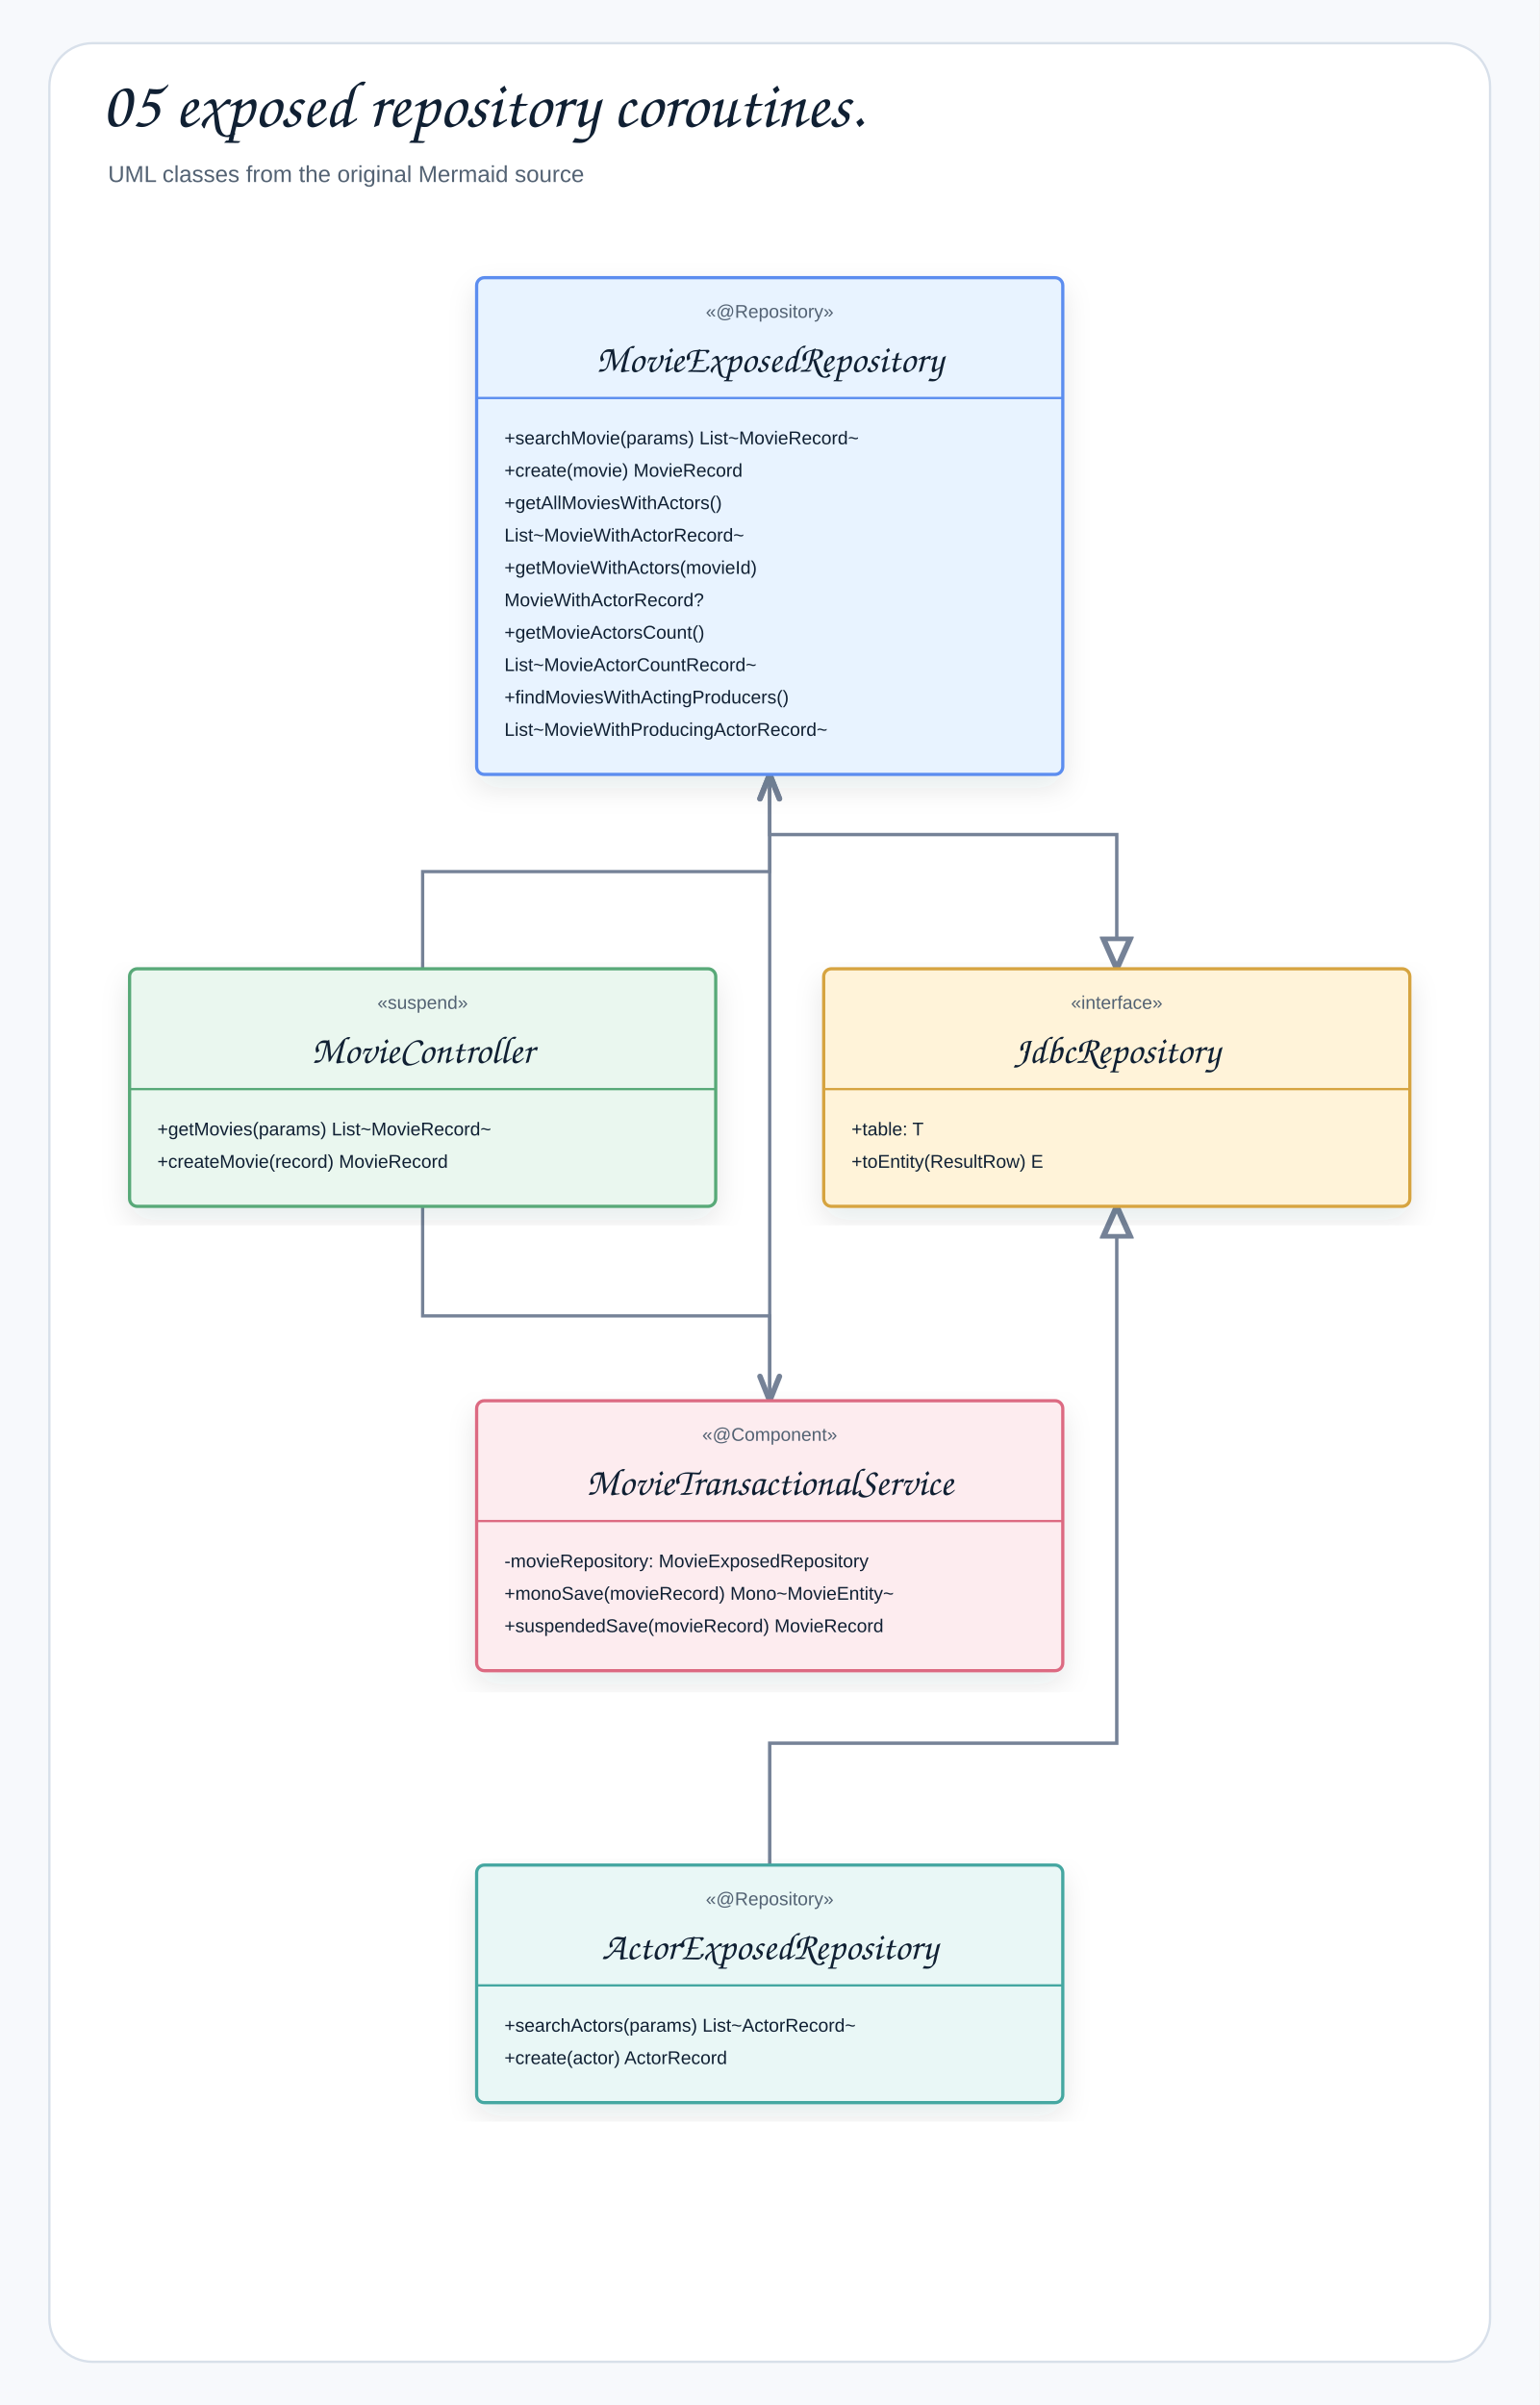
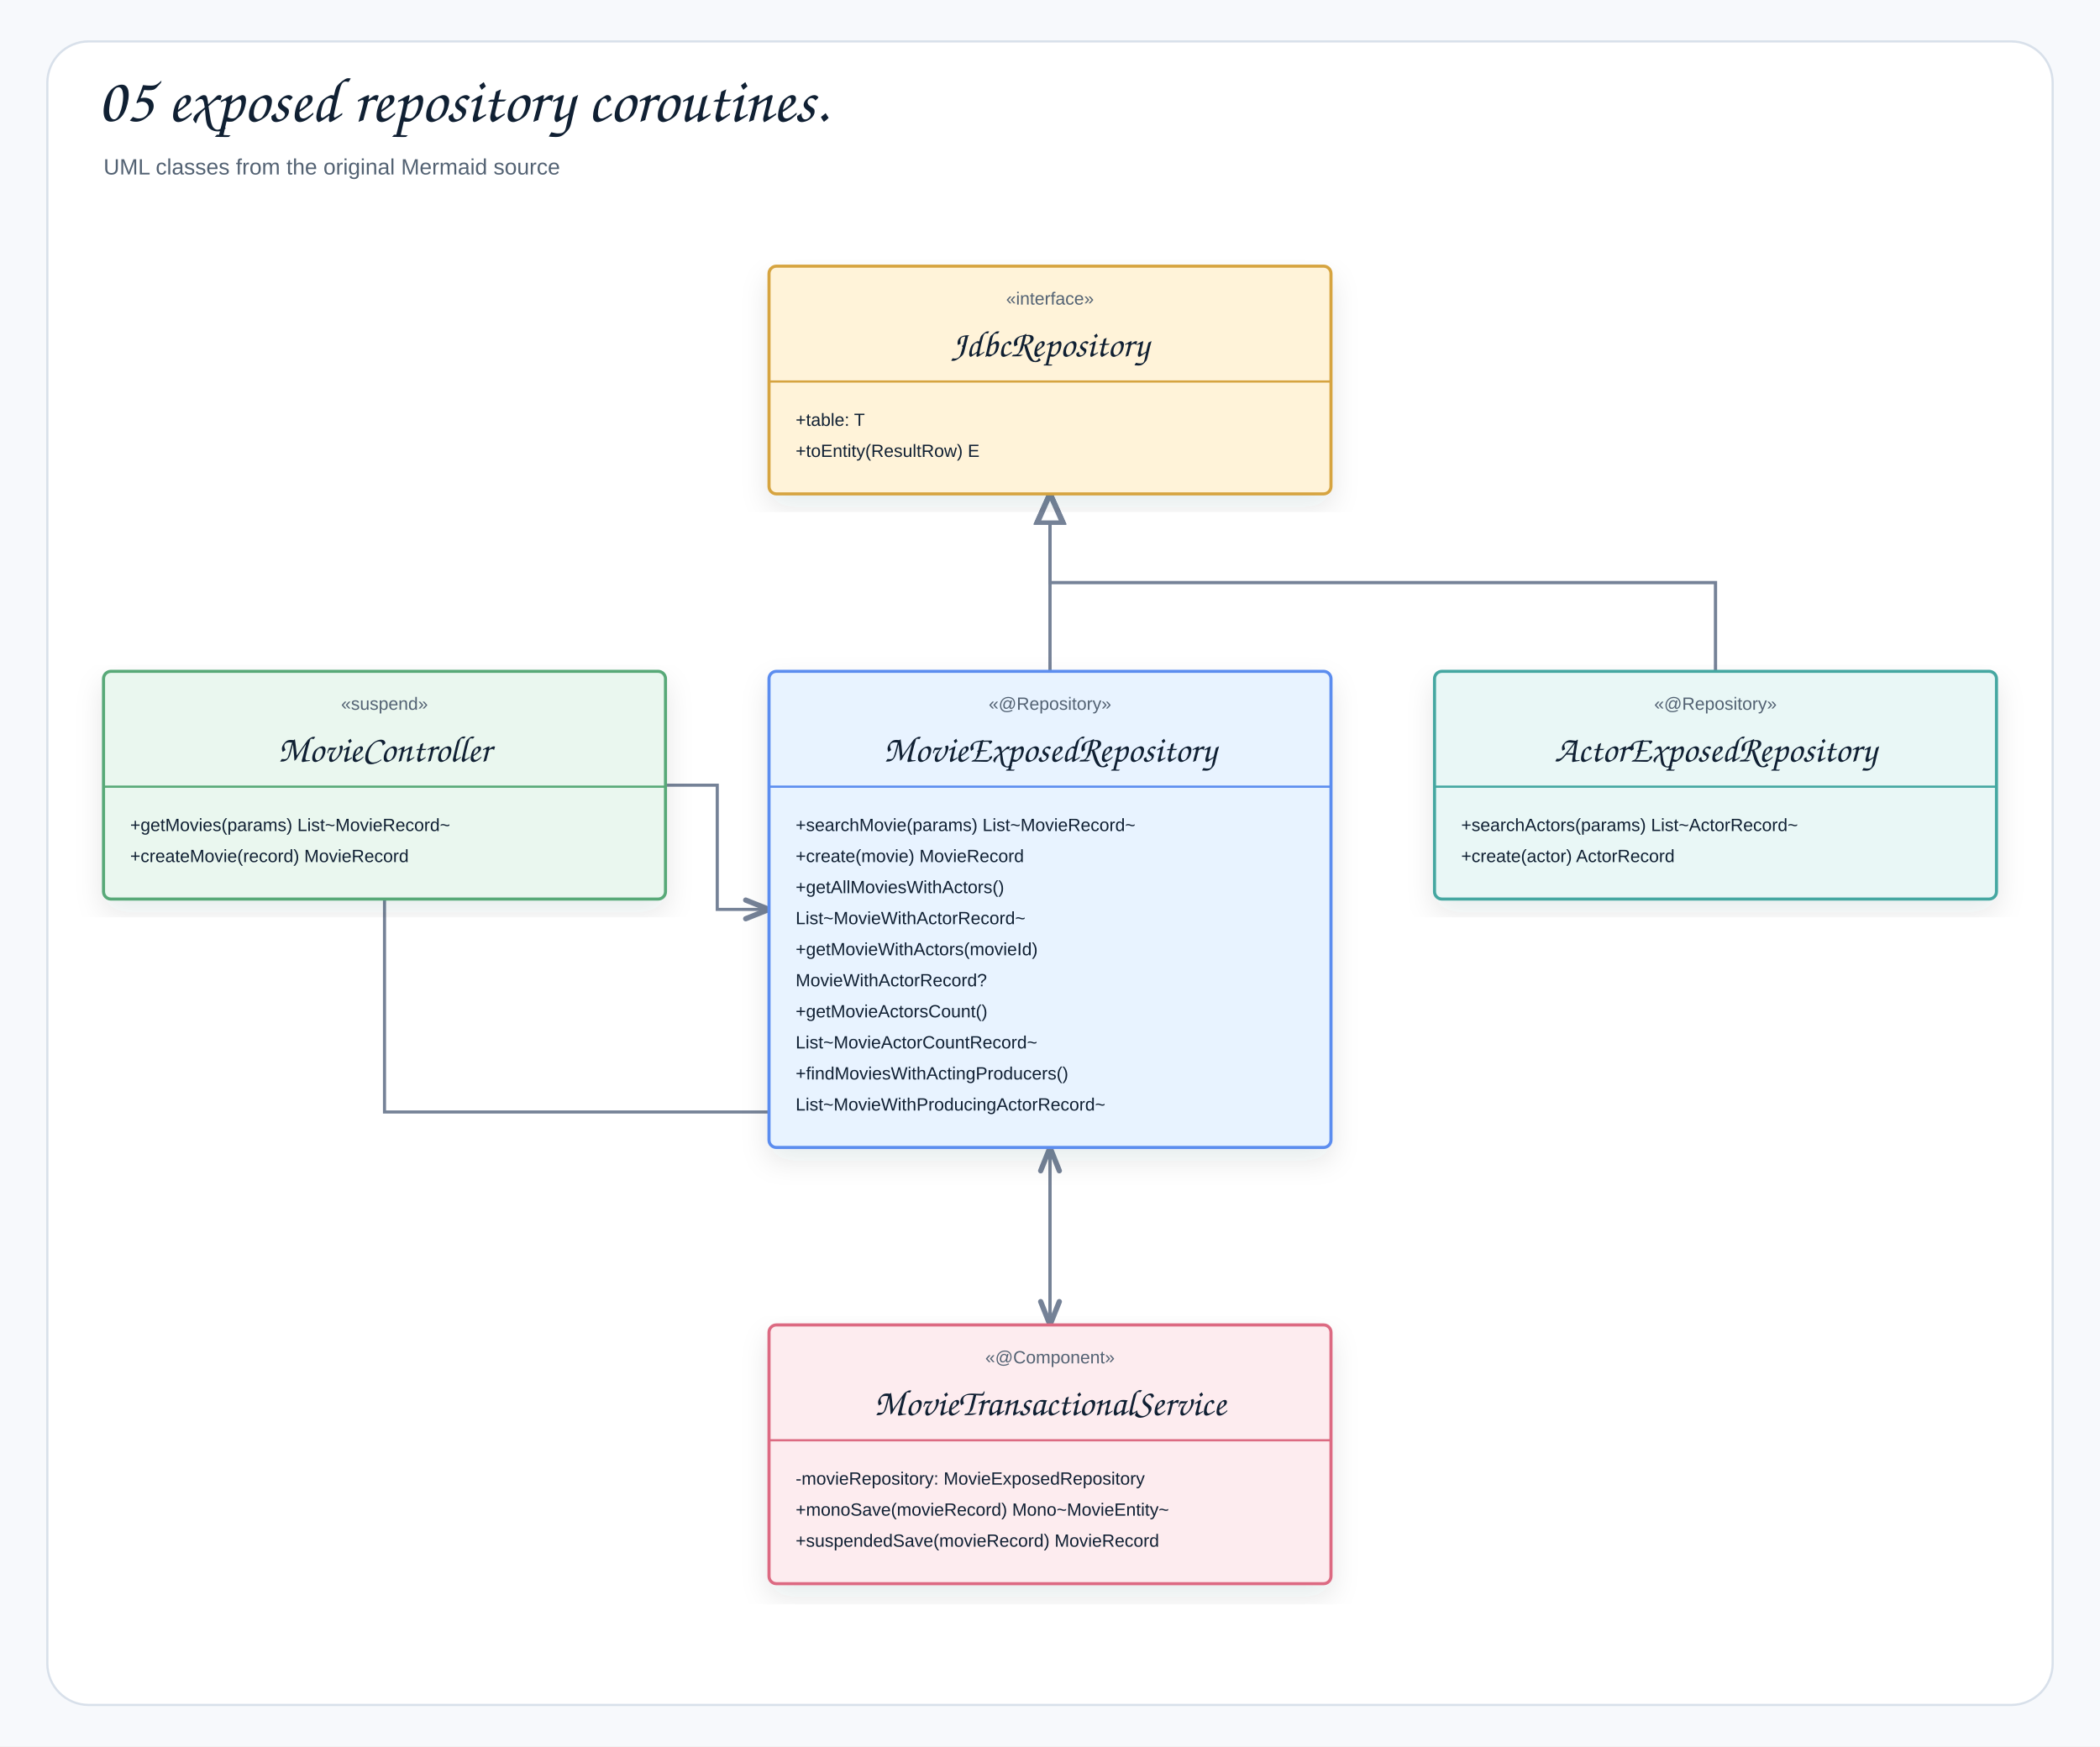
- <svg xmlns="http://www.w3.org/2000/svg" width="998" height="1559" viewBox="0 0 998 1559" role="img" aria-label="05 exposed repository coroutines Class Structure 2">
+ <svg xmlns="http://www.w3.org/2000/svg" width="1420" height="1181" viewBox="0 0 1420 1181" role="img" aria-label="05 exposed repository coroutines Class Structure 2">
  <defs>
    <filter id="shadow" x="-8%" y="-8%" width="116%" height="116%">
      <feDropShadow dx="0" dy="8" stdDeviation="9" flood-color="#1f2937" flood-opacity="0.10" />
    </filter>
    <marker id="openArrow" markerWidth="10" markerHeight="8" refX="8.5" refY="4" orient="auto" markerUnits="strokeWidth">
      <path d="M 1 1 L 8.5 4 L 1 7" fill="none" stroke="#758297" stroke-width="1.7" stroke-linecap="round" stroke-linejoin="round" />
    </marker>
    <marker id="inherit" markerWidth="11" markerHeight="10" refX="9.5" refY="5" orient="auto" markerUnits="strokeWidth">
      <path d="M 0.5 1 L 9.5 5 L 0.5 9 Z" fill="#ffffff" stroke="#758297" stroke-width="1.7" />
    </marker>
    <style>
    .canvas{fill:#f7f9fc}.frame{fill:#fff;stroke:#d8e0ea;stroke-width:1.5}
    .title{font-family:"Architects Daughter","Comic Sans MS","Comic Sans",cursive;font-size:43px;font-weight:400;fill:#102033}
    .subtitle{font-family:"Comic Sans MS","Comic Sans","Comic Neue",Arial,sans-serif;font-size:15px;font-weight:400;fill:#536273}
    .label{font-family:"Architects Daughter","Comic Sans MS","Comic Sans",cursive;font-size:25px;font-weight:400;fill:#102033}
    .smallLabel{font-family:"Architects Daughter","Comic Sans MS","Comic Sans",cursive;font-size:21px;font-weight:400;fill:#102033}
    .mono{font-family:"Comic Sans MS","Comic Sans","Comic Neue",Arial,sans-serif;font-size:12px;font-weight:400;fill:#102033}
    .small{font-family:"Comic Sans MS","Comic Sans","Comic Neue",Arial,sans-serif;font-size:12px;font-weight:400;fill:#536273}
    .strong{font-family:"Comic Sans MS","Comic Sans","Comic Neue",Arial,sans-serif;font-size:13px;font-weight:400;fill:#102033}
    .card{stroke-width:2.1;filter:url(#shadow)}.compartment{stroke-width:1.5;fill:none}
    .line{stroke:#758297;stroke-width:2.1;fill:none;marker-end:url(#openArrow)}
    .plainLine{stroke:#758297;stroke-width:2.1;fill:none}
    .dashed{stroke:#758297;stroke-width:2.1;stroke-dasharray:7 6;fill:none;marker-end:url(#openArrow)}
    .inheritLine{stroke:#758297;stroke-width:2.2;fill:none;marker-end:url(#inherit)}
    .implLine{stroke:#758297;stroke-width:2.2;stroke-dasharray:8 7;fill:none;marker-end:url(#inherit)}
  </style>
  </defs>
-   <rect class="canvas" width="998" height="1559" />
-   <rect class="frame" x="32" y="28" width="934" height="1503" rx="28" />
+   <rect class="canvas" width="1420" height="1181" />
+   <rect class="frame" x="32" y="28" width="1356" height="1125" rx="28" />
  <text class="title" x="66" y="82">05 exposed repository coroutines.</text>
  <text class="subtitle" x="70" y="118">UML classes from the original Mermaid source</text>
-   <path class="line" d="M274 782 L274 853 L499 853 L499 908" />
-   <path class="line" d="M274 628 L274 565 L499 565 L499 502" />
-   <path class="line" d="M499 908 L499 502" />
-   <path class="inheritLine" d="M499 1209 L499 1130 L724 1130 L724 782" />
-   <path class="inheritLine" d="M499 502 L499 541 L724 541 L724 628" />
-   <g transform="translate(309,180)">
+   <path class="line" d="M260 608 L260 752 L710 752 L710 896" />
+   <path class="line" d="M450 531 L485 531 L485 615 L520 615" />
+   <path class="line" d="M710 896 L710 836 L710 836 L710 776" />
+   <path class="inheritLine" d="M1160 454 L1160 394 L710 394 L710 334" />
+   <path class="inheritLine" d="M710 454 L710 394 L710 394 L710 334" />
+   <g transform="translate(520,454)">
    <rect class="card" x="0" y="0" width="380" height="322" rx="5" fill="#E8F3FF" stroke="#5B8DEF" />
    <line class="compartment" x1="0" y1="78" x2="380" y2="78" stroke="#5B8DEF" />
    <text class="small" x="190" y="26" text-anchor="middle">«@Repository»</text>
    <text class="label" x="190" y="61" text-anchor="middle">MovieExposedRepository</text>
    <text class="mono" x="18" y="108">+searchMovie(params) List~MovieRecord~</text>
    <text class="mono" x="18" y="129">+create(movie) MovieRecord</text>
    <text class="mono" x="18" y="150">+getAllMoviesWithActors()</text>
    <text class="mono" x="18" y="171">List~MovieWithActorRecord~</text>
    <text class="mono" x="18" y="192">+getMovieWithActors(movieId)</text>
    <text class="mono" x="18" y="213">MovieWithActorRecord?</text>
    <text class="mono" x="18" y="234">+getMovieActorsCount()</text>
    <text class="mono" x="18" y="255">List~MovieActorCountRecord~</text>
    <text class="mono" x="18" y="276">+findMoviesWithActingProducers()</text>
    <text class="mono" x="18" y="297">List~MovieWithProducingActorRecord~</text>
  </g>
-   <g transform="translate(84,628)">
+   <g transform="translate(70,454)">
    <rect class="card" x="0" y="0" width="380" height="154" rx="5" fill="#EAF7EF" stroke="#58A978" />
    <line class="compartment" x1="0" y1="78" x2="380" y2="78" stroke="#58A978" />
    <text class="small" x="190" y="26" text-anchor="middle">«suspend»</text>
    <text class="label" x="190" y="61" text-anchor="middle">MovieController</text>
    <text class="mono" x="18" y="108">+getMovies(params) List~MovieRecord~</text>
    <text class="mono" x="18" y="129">+createMovie(record) MovieRecord</text>
  </g>
-   <g transform="translate(534,628)">
+   <g transform="translate(520,180)">
    <rect class="card" x="0" y="0" width="380" height="154" rx="5" fill="#FFF3D9" stroke="#D6A441" />
    <line class="compartment" x1="0" y1="78" x2="380" y2="78" stroke="#D6A441" />
    <text class="small" x="190" y="26" text-anchor="middle">«interface»</text>
    <text class="label" x="190" y="61" text-anchor="middle">JdbcRepository</text>
    <text class="mono" x="18" y="108">+table: T</text>
    <text class="mono" x="18" y="129">+toEntity(ResultRow) E</text>
  </g>
-   <g transform="translate(309,908)">
+   <g transform="translate(520,896)">
    <rect class="card" x="0" y="0" width="380" height="175" rx="5" fill="#FDECEF" stroke="#DC6B82" />
    <line class="compartment" x1="0" y1="78" x2="380" y2="78" stroke="#DC6B82" />
    <text class="small" x="190" y="26" text-anchor="middle">«@Component»</text>
    <text class="label" x="190" y="61" text-anchor="middle">MovieTransactionalService</text>
    <text class="mono" x="18" y="108">-movieRepository: MovieExposedRepository</text>
    <text class="mono" x="18" y="129">+monoSave(movieRecord) Mono~MovieEntity~</text>
    <text class="mono" x="18" y="150">+suspendedSave(movieRecord) MovieRecord</text>
  </g>
-   <g transform="translate(309,1209)">
+   <g transform="translate(970,454)">
    <rect class="card" x="0" y="0" width="380" height="154" rx="5" fill="#E9F7F6" stroke="#45A7A1" />
    <line class="compartment" x1="0" y1="78" x2="380" y2="78" stroke="#45A7A1" />
    <text class="small" x="190" y="26" text-anchor="middle">«@Repository»</text>
    <text class="label" x="190" y="61" text-anchor="middle">ActorExposedRepository</text>
    <text class="mono" x="18" y="108">+searchActors(params) List~ActorRecord~</text>
    <text class="mono" x="18" y="129">+create(actor) ActorRecord</text>
  </g>
</svg>
